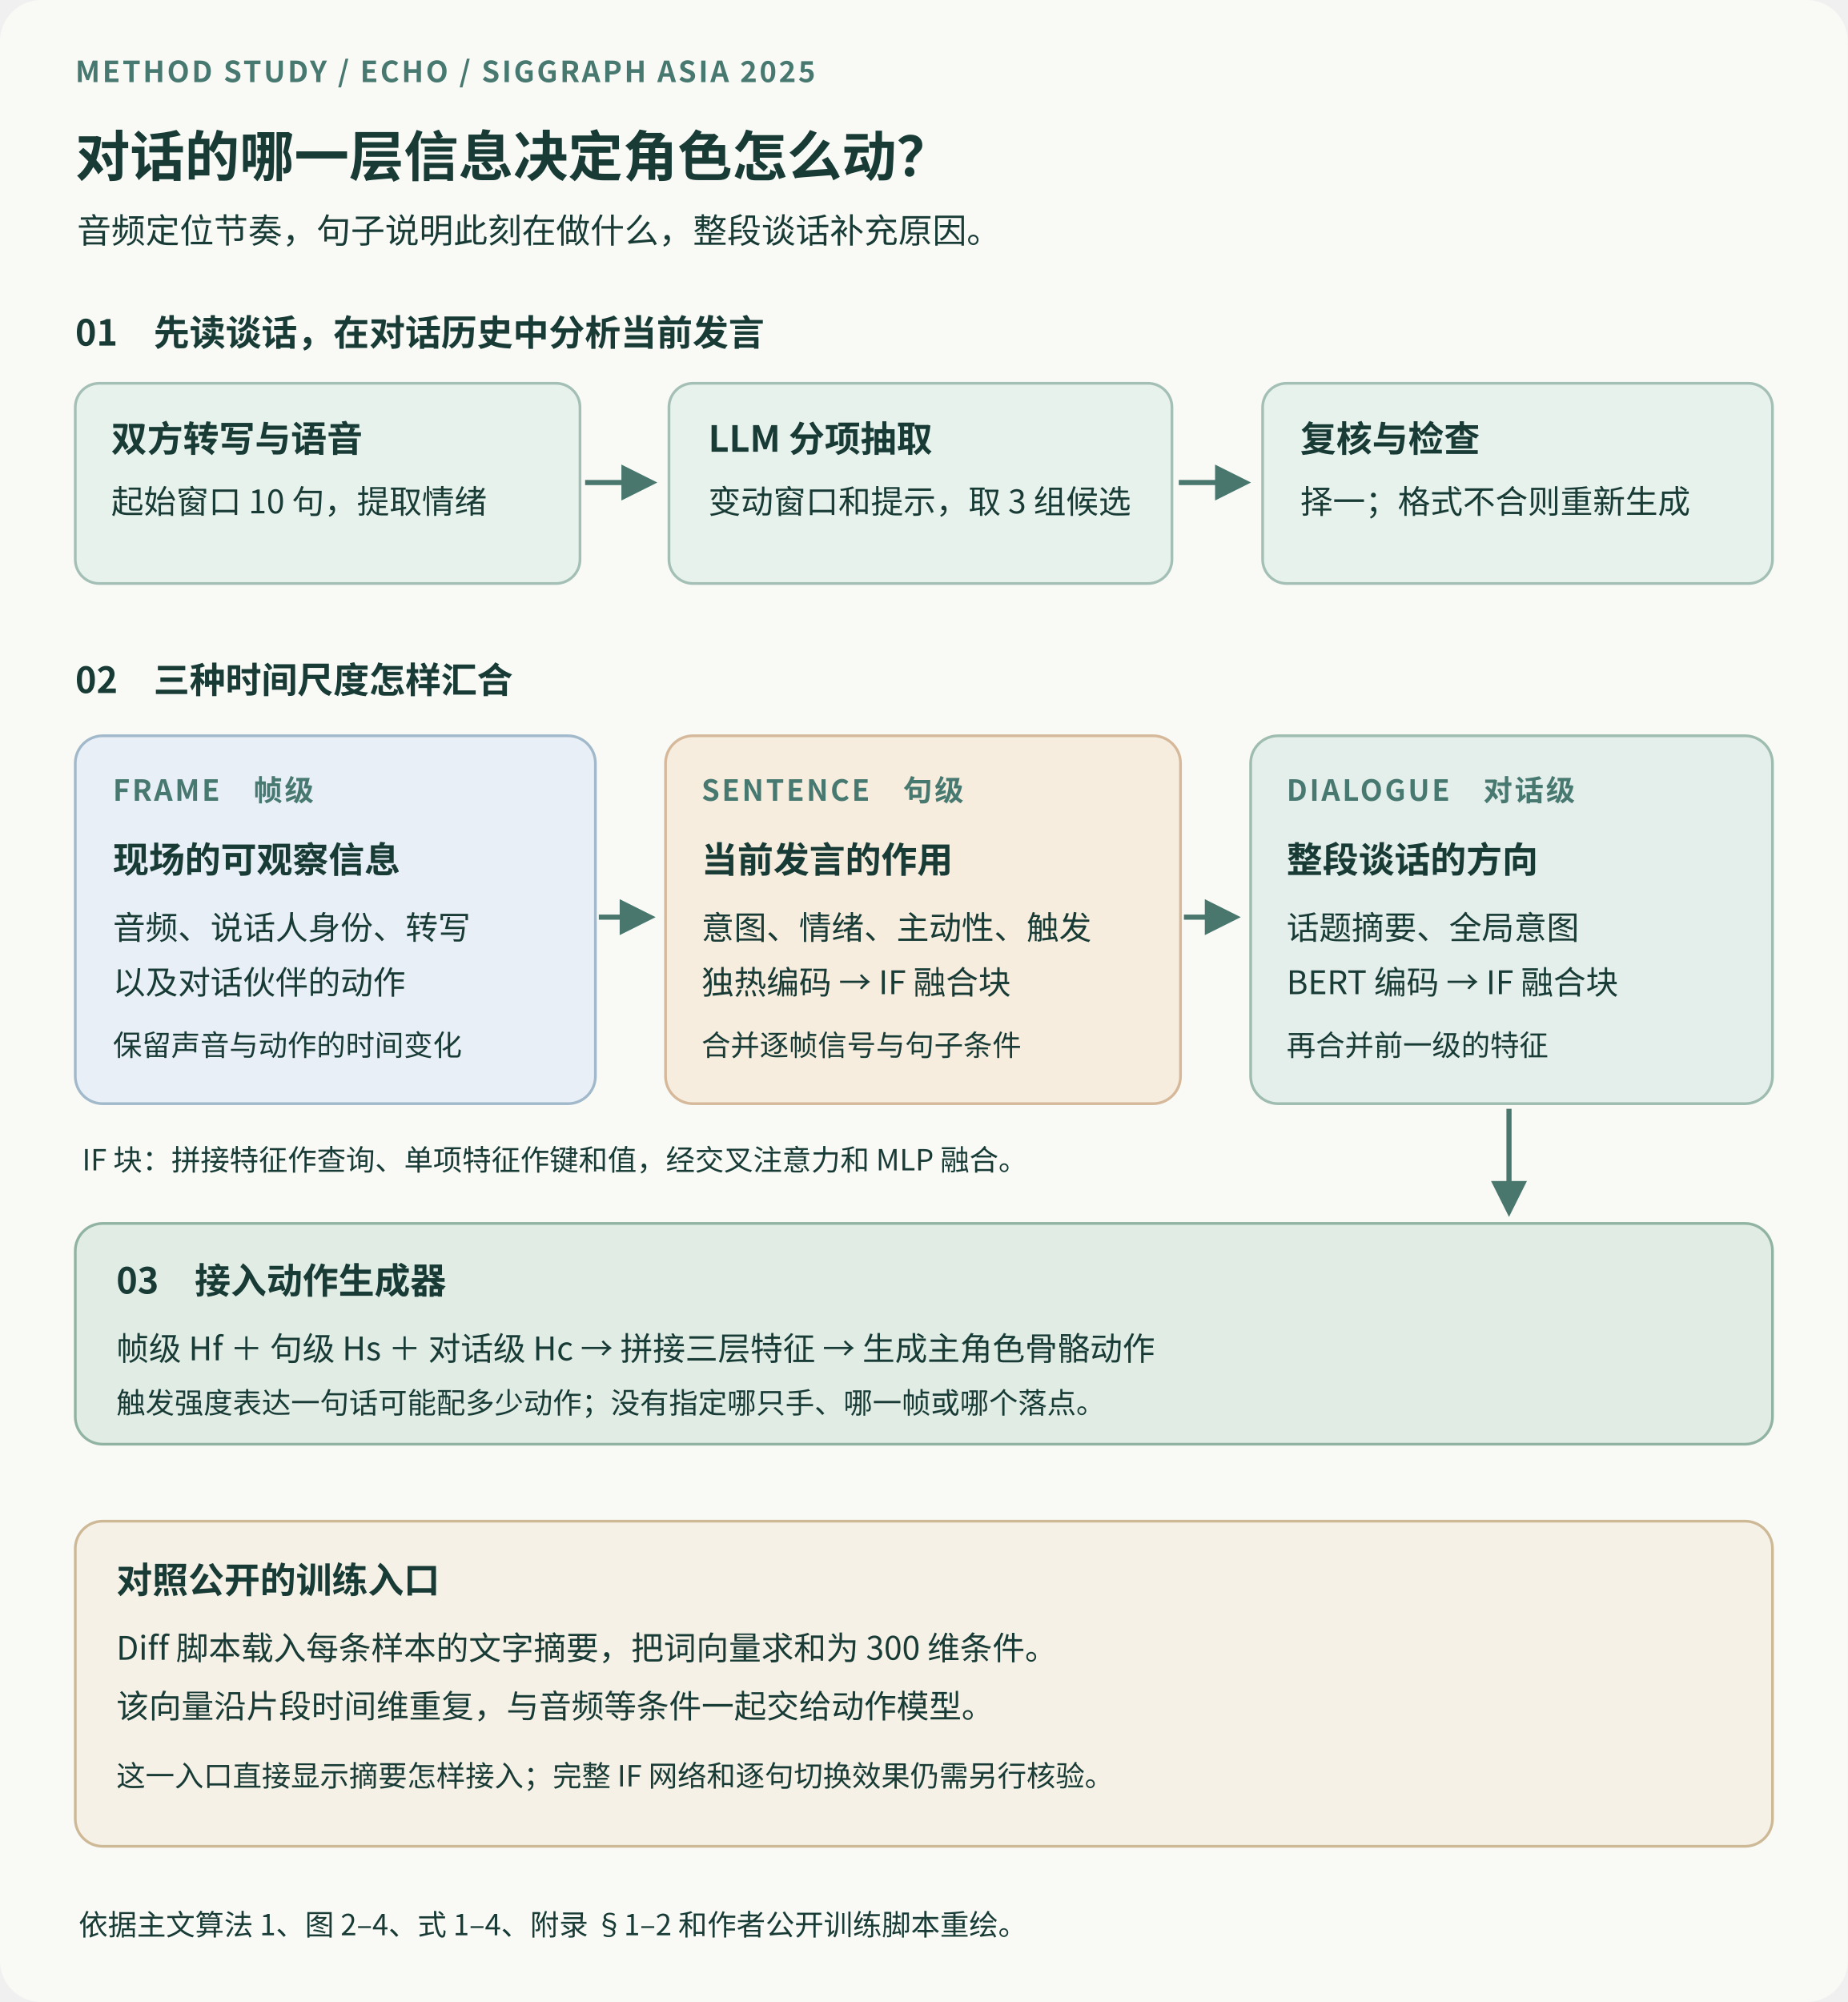
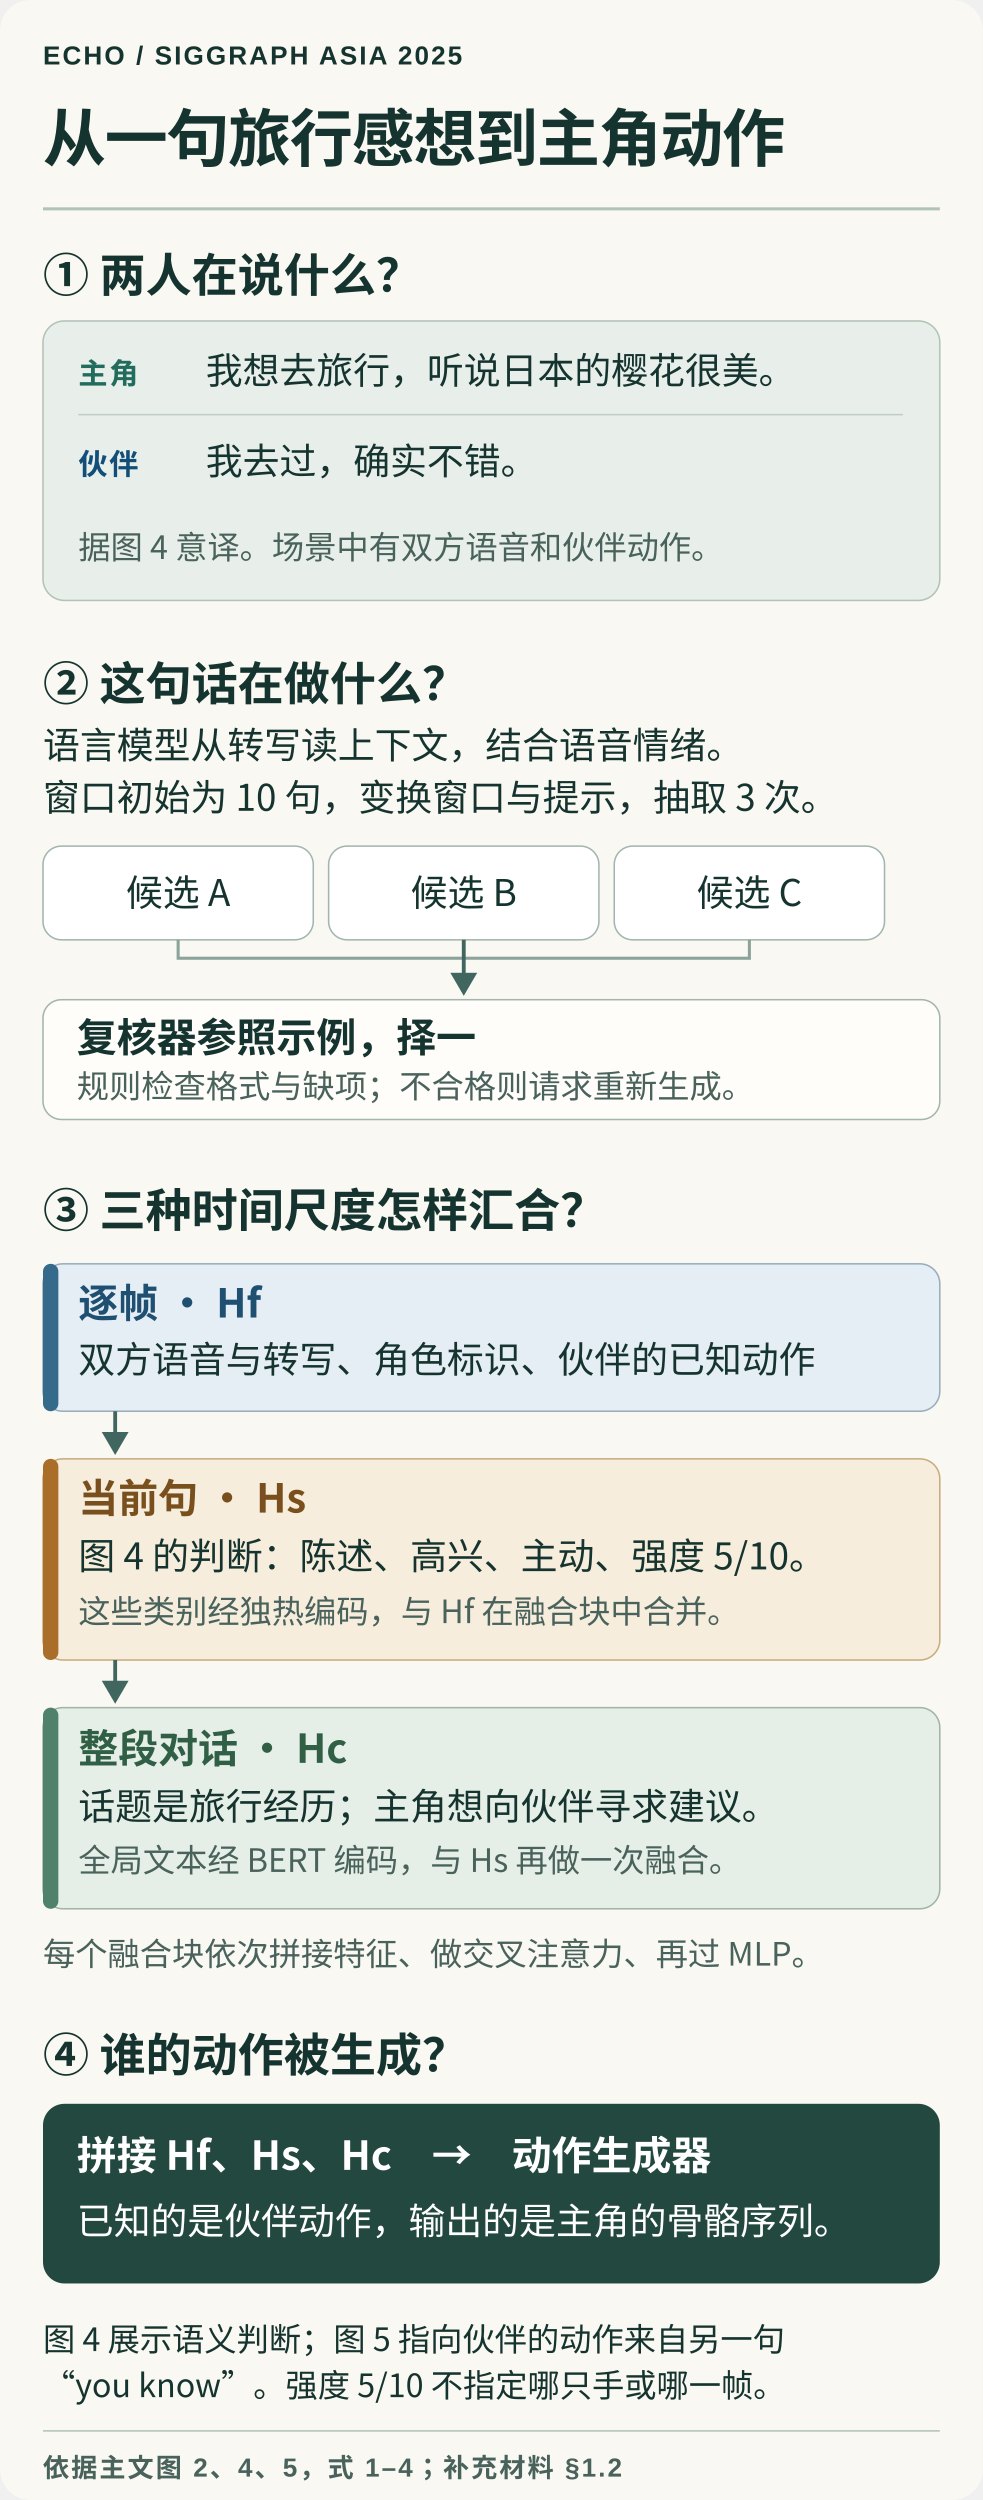
- <svg xmlns="http://www.w3.org/2000/svg" width="1080" height="1170" viewBox="0 0 1080 1170" role="img" aria-labelledby="title desc">
+ <svg xmlns="http://www.w3.org/2000/svg" width="640" height="1628" viewBox="0 0 640 1628" role="img" aria-labelledby="title desc">
  <defs>
-     <marker id="arrow" viewBox="0 0 10 10" refX="8" refY="5" markerWidth="7" markerHeight="7" orient="auto-start-reverse">
-       <path d="M0 0 L10 5 L0 10z" fill="#49776d" />
+     <marker id="arrow" markerWidth="6" markerHeight="7" refX="5" refY="3.5" orient="auto">
+       <path d="M0 0L6 3.5L0 7Z" fill="#416660" />
    </marker>
-     <style>text{font-family:"Microsoft YaHei","Noto Sans CJK SC","Source Han Sans CN",sans-serif;fill:#183b36}.k{font-size:17px;font-weight:700;letter-spacing:1.3px;fill:#487970}.h{font-size:32px;font-weight:700}.sub{font-size:20px}.body{font-size:19px}.tag{font-size:21px;font-weight:700}.small{font-size:17px}.box{stroke-width:1.6}.flow{fill:none;stroke:#49776d;stroke-width:3;marker-end:url(#arrow)}</style>
+     <style>
+       text{font-family:"Microsoft YaHei","Noto Sans CJK SC","Source Han Sans CN",sans-serif;fill:#16342f}
+       .label{font-size:19px;font-weight:700;letter-spacing:1.1px}
+       .title{font-size:41px;font-weight:700;letter-spacing:-.8px}
+       .section{font-size:30px;font-weight:700}
+       .subhead{font-size:26px;font-weight:700}
+       .body{font-size:24px}
+       .small{font-size:21px}
+       .caps{font-family:Arial,sans-serif;font-size:17px;font-weight:700;letter-spacing:1.35px}
+       .muted{fill:#49625c}
+       .edge{stroke:#416660;stroke-width:2.5;fill:none;marker-end:url(#arrow)}
+     </style>
  </defs>
-   <rect width="1080" height="1170" rx="24" fill="#f9faf6" />
-   <text x="44" y="48" class="k">METHOD STUDY  /  ECHO  /  SIGGRAPH ASIA 2025</text>
-   <text x="44" y="103" class="h">对话的哪一层信息决定角色怎么动？</text>
-   <text x="45" y="142" class="sub">音频定位节奏，句子说明此刻在做什么，整段谈话补充原因。</text>
-   <text x="44" y="202" class="tag">01　先读谈话，在对话历史中分析当前发言</text>
-   <g class="box" stroke="#a4c0b6" fill="#e8f2ec">
-     <rect x="44" y="224" width="295" height="117" rx="14" />
-     <rect x="391" y="224" width="294" height="117" rx="14" />
-     <rect x="738" y="224" width="298" height="117" rx="14" />
+   <rect width="640" height="1628" rx="20" fill="#faf8f2" />
+   <text x="28" y="42" class="caps" fill="#486b63">ECHO   /   SIGGRAPH ASIA 2025</text>
+   <text x="28" y="105" class="title">从一句旅行感想到主角动作</text>
+   <path d="M28 136H612" stroke="#b2c2b7" stroke-width="2" />
+   <text x="28" y="190" class="section">①  两人在说什么？</text>
+   <rect x="28" y="209" width="584" height="182" rx="14" fill="#e8efeb" stroke="#b2c2b7" />
+   <text x="51" y="250" class="label" style="fill:#216c5c">主角</text>
+   <text x="134" y="250" class="body">我想去旅行，听说日本的樱花很美。</text>
+   <path d="M51 270H588" stroke="#c1cdc4" />
+   <text x="51" y="309" class="label" style="fill:#124e78">伙伴</text>
+   <text x="134" y="309" class="body">我去过，确实不错。</text>
+   <text x="51" y="364" class="small muted">据图 4 意译。场景中有双方语音和伙伴动作。</text>
+   <text x="28" y="456" class="section">②  这句话在做什么？</text>
+   <text x="28" y="494" class="body">语言模型从转写读上下文，结合语音情绪。</text>
+   <text x="28" y="528" class="body">窗口初始为 10 句，变换窗口与提示，抽取 3 次。</text>
+   <g>
+     <rect x="28" y="551" width="176" height="61" rx="12" fill="#fff" stroke="#a2b5af" />
+     <rect x="214" y="551" width="176" height="61" rx="12" fill="#fff" stroke="#a2b5af" />
+     <rect x="400" y="551" width="176" height="61" rx="12" fill="#fff" stroke="#a2b5af" />
+     <text x="116" y="590" text-anchor="middle" class="body">候选 A</text>
+     <text x="302" y="590" text-anchor="middle" class="body">候选 B</text>
+     <text x="488" y="590" text-anchor="middle" class="body">候选 C</text>
+     <path d="M116 612V624H488V612" fill="none" stroke="#8ba39b" stroke-width="2" />
+     <path d="M302 612V646" class="edge" />
  </g>
-   <text x="65" y="264" class="tag">双方转写与语音</text>
-   <text x="65" y="300" class="body">起始窗口 10 句，提取情绪</text>
-   <text x="414" y="264" class="tag">LLM 分项抽取</text>
-   <text x="414" y="300" class="body">变动窗口和提示，取 3 组候选</text>
-   <text x="760" y="264" class="tag">复核与检查</text>
-   <text x="760" y="300" class="body">择一；格式不合则重新生成</text>
-   <path d="M342 282H380" class="flow" />
-   <path d="M689 282H727" class="flow" />
-   <text x="44" y="405" class="tag">02　三种时间尺度怎样汇合</text>
-   <rect x="44" y="430" width="304" height="215" rx="16" fill="#e8eff6" stroke="#a1b9ca" class="box" />
-   <text x="66" y="468" class="k">FRAME　帧级</text>
-   <text x="66" y="510" class="tag">现场的可观察信息</text>
-   <text x="66" y="549" class="body">音频、说话人身份、转写</text>
-   <text x="66" y="581" class="body">以及对话伙伴的动作</text>
-   <text x="66" y="617" class="small">保留声音与动作的时间变化</text>
-   <rect x="389" y="430" width="301" height="215" rx="16" fill="#f6eddf" stroke="#d5b99a" class="box" />
-   <text x="410" y="468" class="k">SENTENCE　句级</text>
-   <text x="410" y="510" class="tag">当前发言的作用</text>
-   <text x="410" y="549" class="body">意图、情绪、主动性、触发</text>
-   <text x="410" y="581" class="body">独热编码 → IF 融合块</text>
-   <text x="410" y="617" class="small">合并逐帧信号与句子条件</text>
-   <rect x="731" y="430" width="305" height="215" rx="16" fill="#e4eeea" stroke="#9ebcaf" class="box" />
-   <text x="752" y="468" class="k">DIALOGUE　对话级</text>
-   <text x="752" y="510" class="tag">整段谈话的方向</text>
-   <text x="752" y="549" class="body">话题摘要、全局意图</text>
-   <text x="752" y="581" class="body">BERT 编码 → IF 融合块</text>
-   <text x="752" y="617" class="small">再合并前一级的特征</text>
-   <path d="M350 536H379" class="flow" />
-   <path d="M692 536H721" class="flow" />
-   <text x="48" y="684" class="small">IF 块：拼接特征作查询、单项特征作键和值，经交叉注意力和 MLP 融合。</text>
-   <path d="M882 648V707" class="flow" />
-   <rect x="44" y="715" width="992" height="129" rx="16" fill="#e1ece5" stroke="#91b3a2" class="box" />
-   <text x="68" y="756" class="tag">03　接入动作生成器</text>
-   <text x="68" y="795" class="body">帧级 Hf ＋ 句级 Hs ＋ 对话级 Hc → 拼接三层特征 → 生成主角色骨骼动作</text>
-   <text x="68" y="826" class="small">触发强度表达一句话可能配多少动作；没有指定哪只手、哪一帧或哪个落点。</text>
-   <rect x="44" y="889" width="992" height="190" rx="16" fill="#f6f1e7" stroke="#ceb997" class="box" />
-   <text x="68" y="931" class="tag">对照公开的训练入口</text>
-   <text x="68" y="970" class="body">Diff 脚本载入每条样本的文字摘要，把词向量求和为 300 维条件。</text>
-   <text x="68" y="1004" class="body">该向量沿片段时间维重复，与音频等条件一起交给动作模型。</text>
-   <text x="68" y="1044" class="small">这一入口直接显示摘要怎样接入；完整 IF 网络和逐句切换效果仍需另行核验。</text>
-   <text x="46" y="1131" class="small">依据主文算法 1、图 2–4、式 1–4、附录 §1–2 和作者公开训练脚本重绘。</text>
+   <rect x="28" y="651" width="584" height="78" rx="12" fill="#fffdf9" stroke="#a2b5af" />
+   <text x="50" y="685" class="subhead">复核器参照示例，择一</text>
+   <text x="50" y="715" class="small muted">规则检查格式与缺项；不合格则请求重新生成。</text>
+   <text x="28" y="799" class="section">③  三种时间尺度怎样汇合？</text>
+   <rect x="28" y="823" width="584" height="96" rx="13" fill="#e5eef4" stroke="#97adbd" />
+   <rect x="28" y="823" width="10" height="96" rx="5" fill="#366a8b" />
+   <text x="51" y="858" class="subhead" style="fill:#205071">逐帧 · Hf</text>
+   <text x="51" y="894" class="body">双方语音与转写、角色标识、伙伴的已知动作</text>
+   <path d="M75 919V945" class="edge" />
+   <rect x="28" y="950" width="584" height="131" rx="13" fill="#f7eddd" stroke="#c7ac7e" />
+   <rect x="28" y="950" width="10" height="131" rx="5" fill="#a96e29" />
+   <text x="51" y="985" class="subhead" style="fill:#79501d">当前句 · Hs</text>
+   <text x="51" y="1022" class="body">图 4 的判断：陈述、高兴、主动、强度 5/10。</text>
+   <text x="51" y="1057" class="small muted">这些类别经独热编码，与 Hf 在融合块中合并。</text>
+   <path d="M75 1081V1107" class="edge" />
+   <rect x="28" y="1112" width="584" height="131" rx="13" fill="#e6efe7" stroke="#a0b5a3" />
+   <rect x="28" y="1112" width="10" height="131" rx="5" fill="#50816a" />
+   <text x="51" y="1148" class="subhead" style="fill:#305f46">整段对话 · Hc</text>
+   <text x="51" y="1185" class="body">话题是旅行经历；主角想向伙伴寻求建议。</text>
+   <text x="51" y="1219" class="small muted">全局文本经 BERT 编码，与 Hs 再做一次融合。</text>
+   <text x="28" y="1280" class="small muted">每个融合块依次拼接特征、做交叉注意力、再过 MLP。</text>
+   <text x="28" y="1349" class="section">④  谁的动作被生成？</text>
+   <rect x="28" y="1370" width="584" height="117" rx="14" fill="#22483f" />
+   <text x="50" y="1413" class="subhead" style="fill:#fff">拼接 Hf、Hs、Hc　→　动作生成器</text>
+   <text x="50" y="1455" class="body" style="fill:#fff">已知的是伙伴动作，输出的是主角的骨骼序列。</text>
+   <text x="28" y="1531" class="small">图 4 展示语义判断；图 5 指向伙伴的动作来自另一句</text>
+   <text x="28" y="1561" class="small">“you know”。强度 5/10 不指定哪只手或哪一帧。</text>
+   <path d="M28 1583H612" stroke="#b2c2b7" />
+   <text x="28" y="1613" class="caps muted">依据主文图 2、4、5，式 1–4；补充材料 §1.2</text>
</svg>
